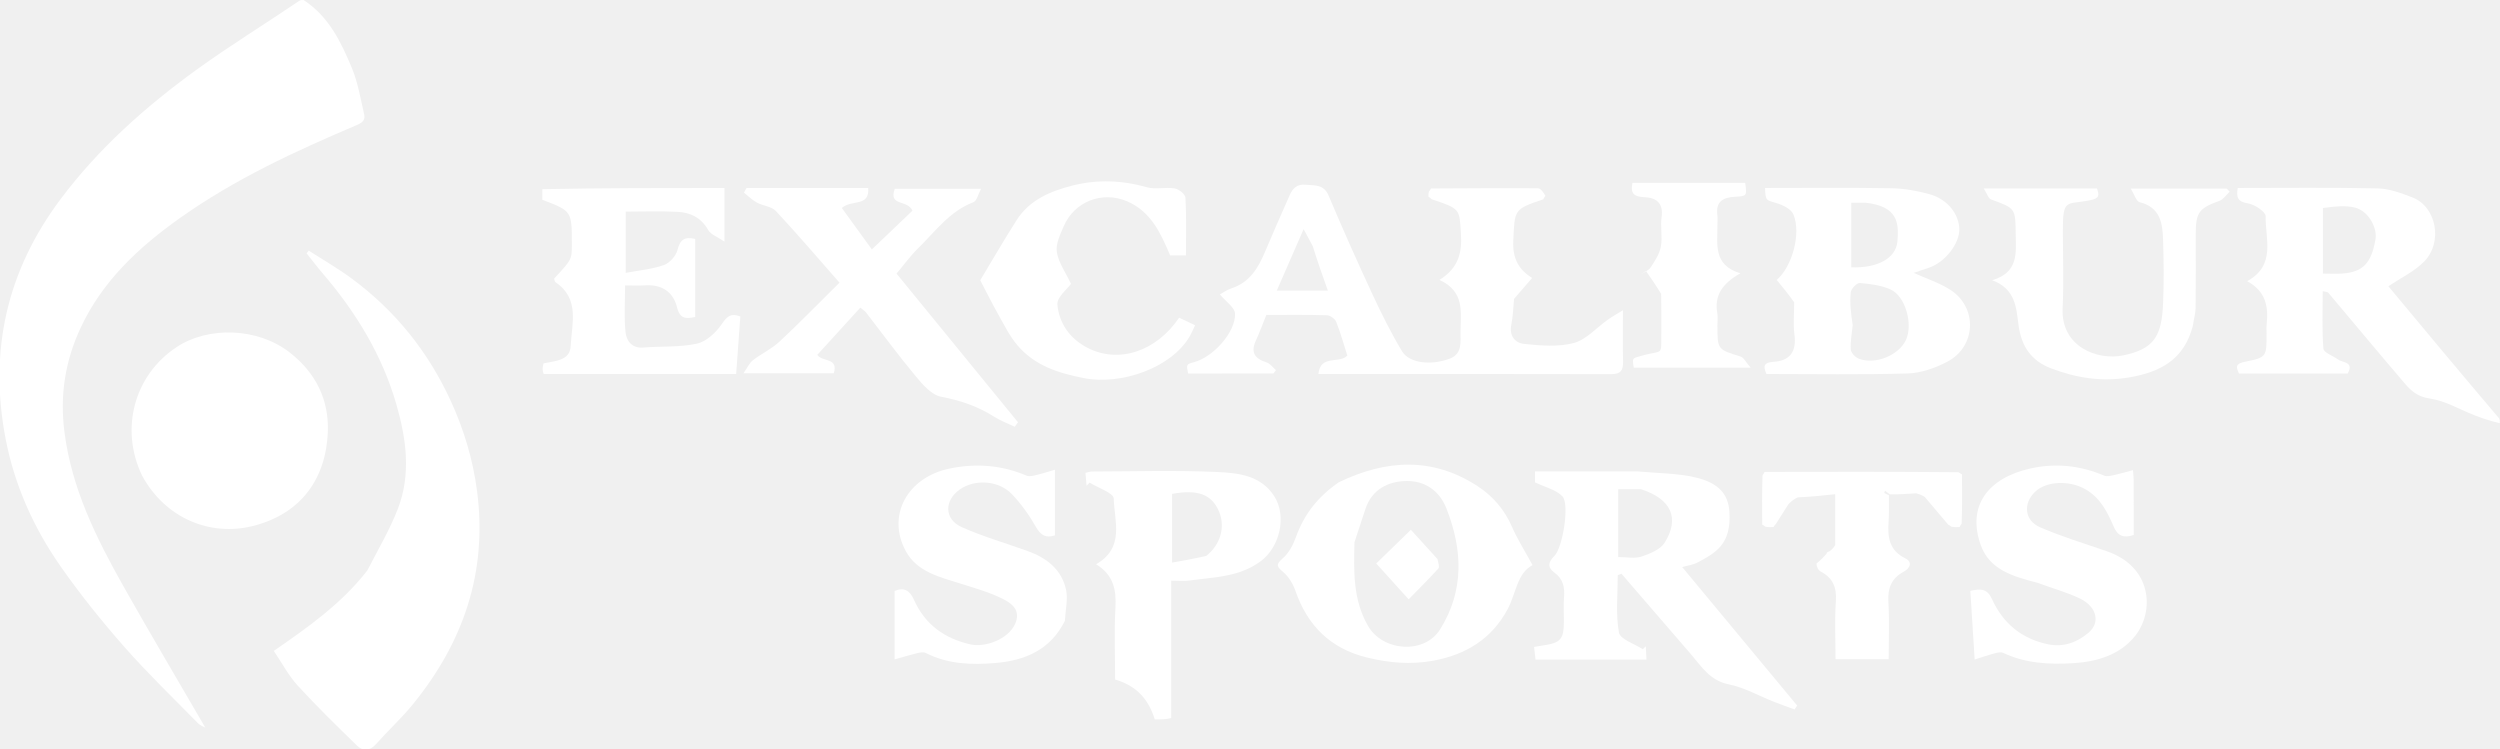
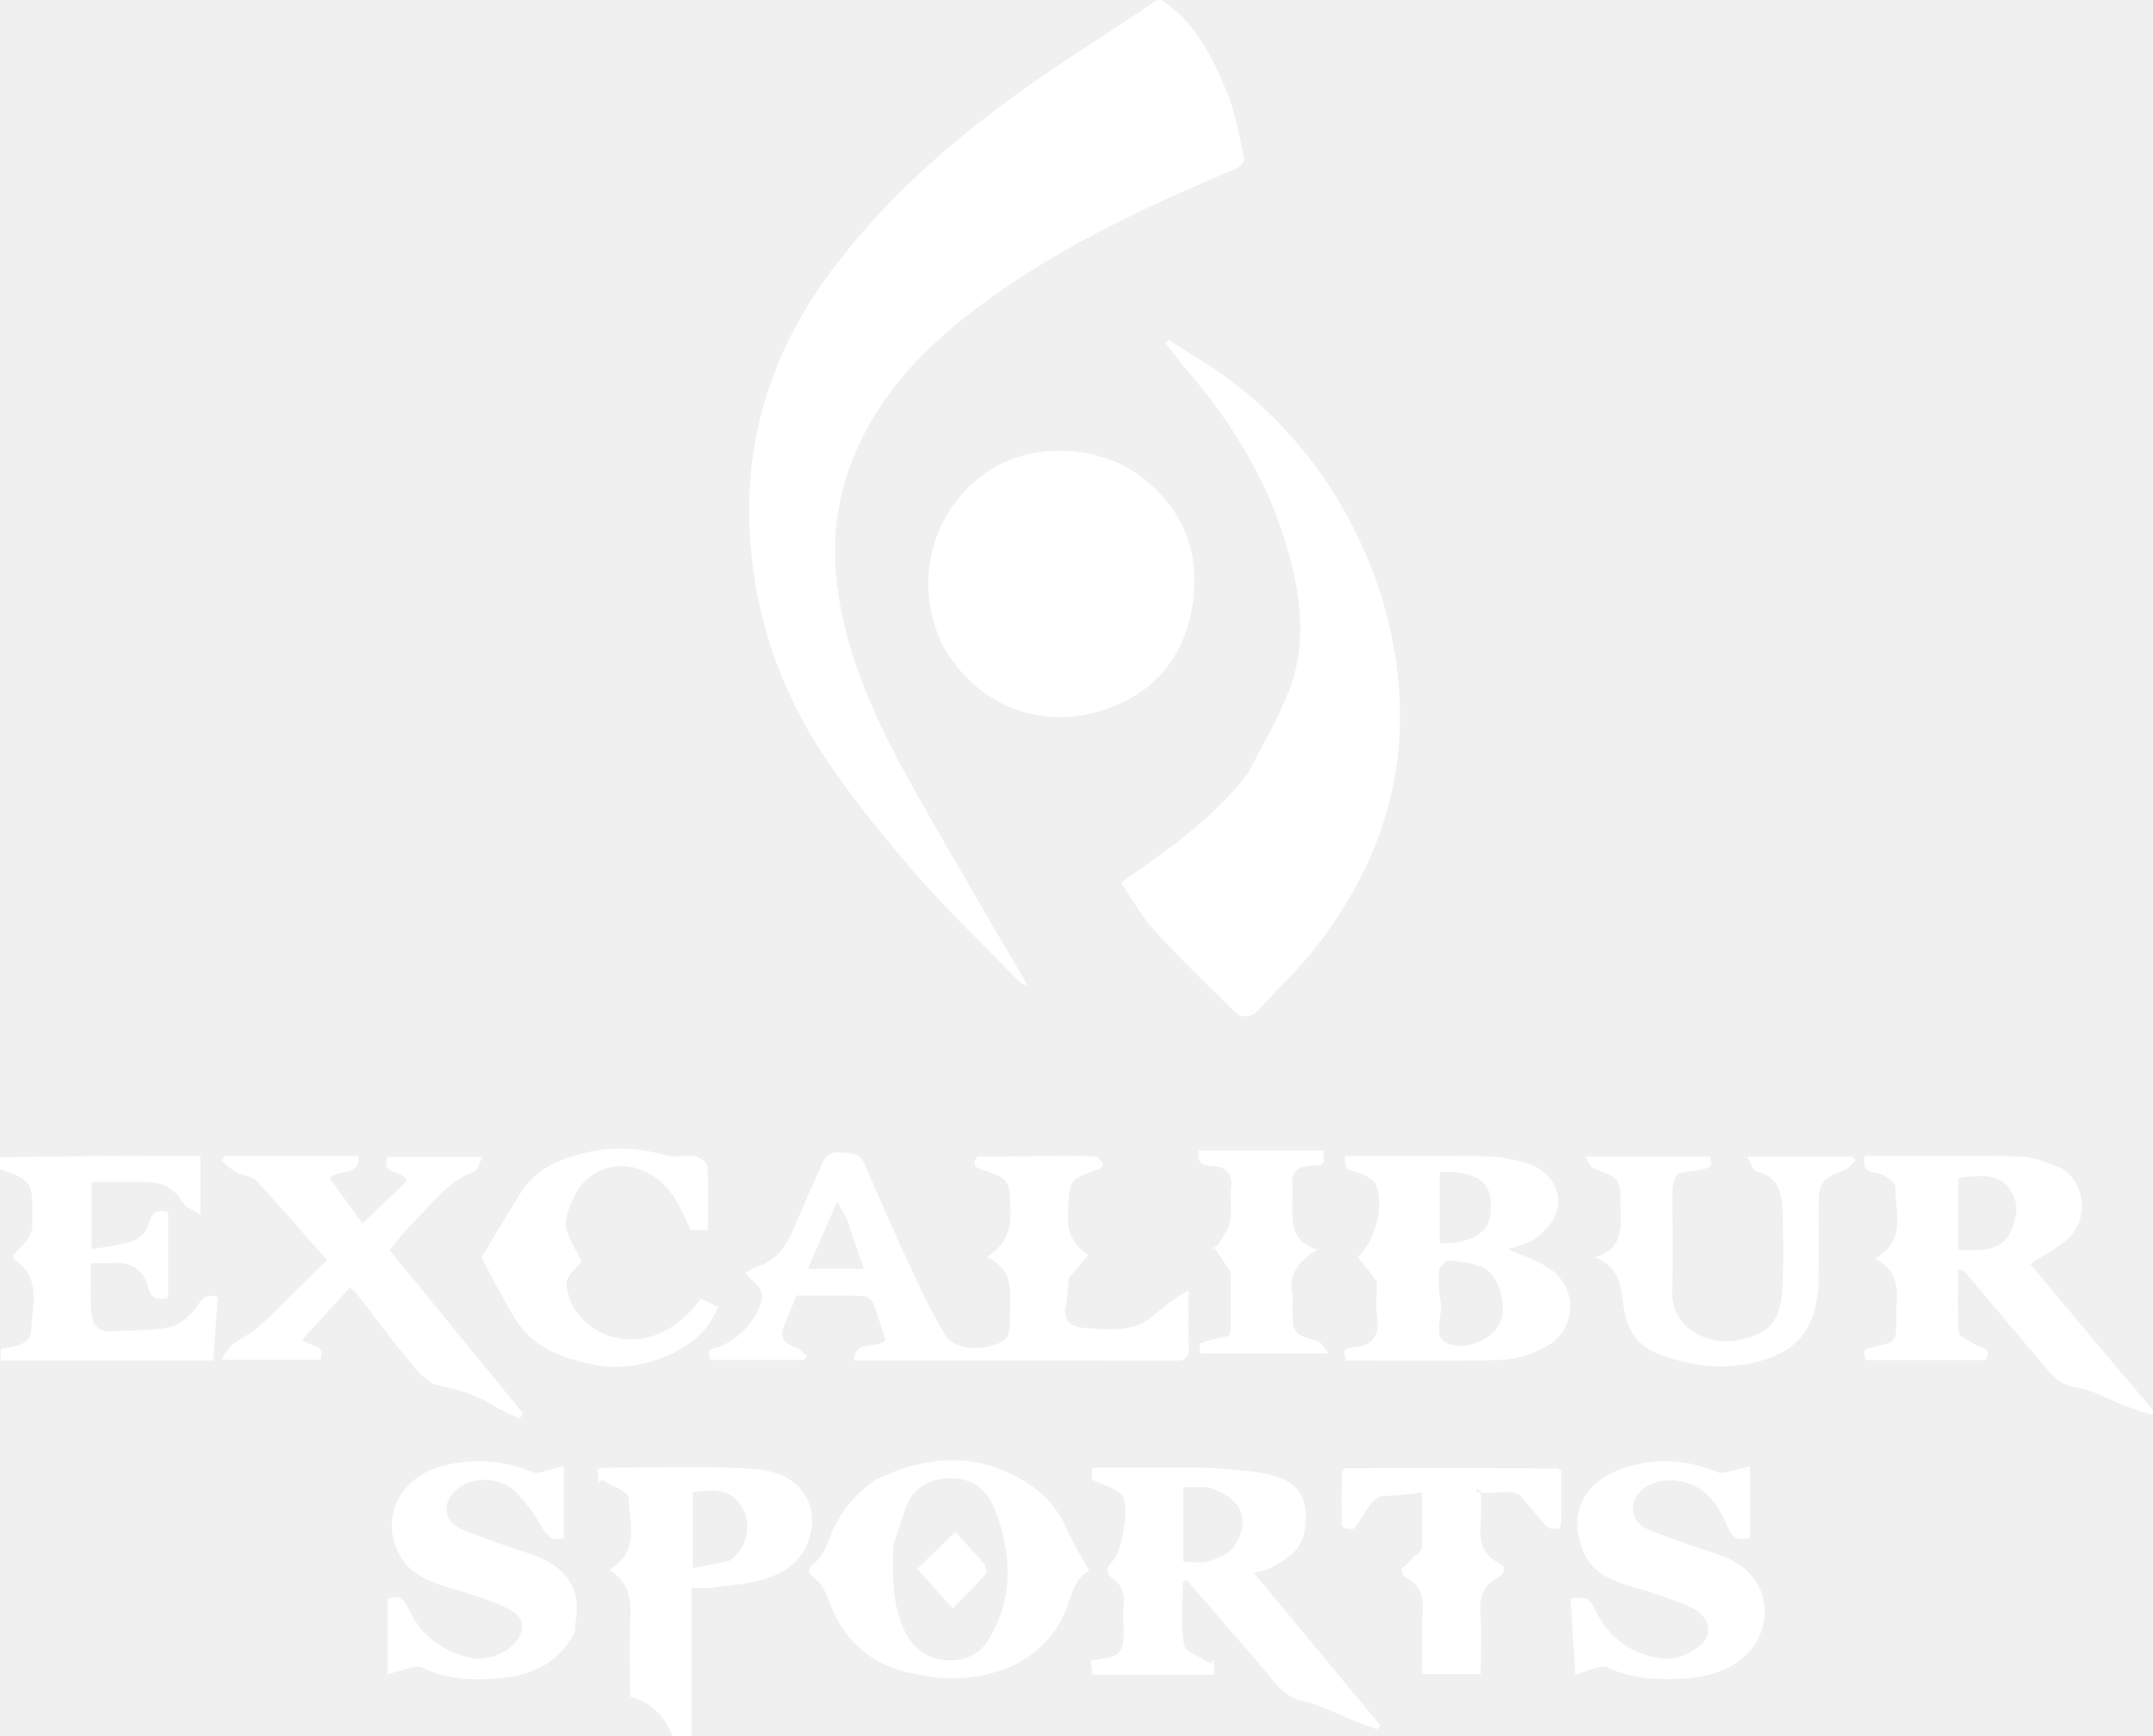
- <svg xmlns="http://www.w3.org/2000/svg" version="1.2" viewBox="0 0 1406 421" width="1406" height="421">
+ <svg xmlns="http://www.w3.org/2000/svg" version="1.2" viewBox="0 0 893 720" width="893" height="720">
  <style>
		.s0 { fill: #ffffff } 
	</style>
-   <path id="Layer copy" class="s0" d="m170.74 0c14.25 9.32 21.09 23.71 27.16 38.27 3.41 8.19 4.86 17.23 6.89 25.96 0.73 3.14-0.76 4.68-4.22 6.14-34.53 14.64-68.52 30.38-99.28 52.18-23.22 16.46-43.66 35.45-55.96 61.83-8.71 18.69-11.73 37.97-9.08 58.65 4.09 31.84 17.94 59.69 33.34 86.99 15.04 26.65 30.65 52.97 45.85 79.17-0.8-0.45-2.76-1.08-4.04-2.39-14-14.29-28.46-28.19-41.66-43.2-12.67-14.41-24.76-29.47-35.74-45.19-15.13-21.65-25.88-45.7-30.86-71.69-9.46-49.26 0.59-94.23 30.92-134.71 21.44-28.61 47.74-51.97 76.4-72.75 18.69-13.54 38.43-25.64 57.87-38.82 0.77-0.44 1.37-0.44 2.41-0.44z" />
-   <path id="Layer copy 5" class="s0" d="m206.59 320.82c5.99-11.69 12.51-22.69 17.09-34.45 7.57-19.39 4.87-39.27-0.67-58.63-8-27.98-22.88-52.27-41.74-74.24-3.07-3.58-5.9-7.35-8.85-11.04q0.61-0.75 1.22-1.51c7.98 5.14 16.25 9.89 23.89 15.5 24.74 18.2 43.41 41.47 56.15 69.4 7.33 16.06 12.33 32.78 14.63 50.43 5.93 45.56-7.73 85.03-36.25 119.99-6.33 7.76-13.81 14.56-20.45 22.08-3.63 4.11-7.43 4.29-10.93 0.89-11.31-11.02-22.63-22.06-33.28-33.7-5.11-5.58-8.72-12.53-13.42-19.48 19.51-13.46 38.14-26.62 52.61-45.24z" />
-   <path id="Layer copy 6" class="s0" d="m79.92 267.51c-12.63-26.26-4.48-56.56 19.45-72.33 17.74-11.71 45.39-11.04 63.46 2.98 14.91 11.57 22.25 26.81 21.54 44.84-1.02 25.95-14.88 46.19-42.7 52.95-23.29 5.66-48.51-4.15-61.75-28.44z" />
-   <path id="Layer copy 19" class="s0" d="m1405.91 238.01c-4.69-1.08-9.41-2.59-14.03-4.38-8.45-3.24-16.59-8.26-25.3-9.48-6.73-0.95-10.49-4.22-14.1-8.45-14.49-16.9-28.69-34.05-43.05-51.06-0.4-0.48-1.42-0.43-3.13-0.9 0 11.12-0.47 21.8 0.39 32.36 0.19 2.22 5.36 3.96 8.16 6.03 2.65 1.97 9.2 1.16 5.51 7.95-20.26 0-40.68 0-61.13 0-1.96-3.97-1.8-5.62 3.59-6.68 12.01-2.38 11.9-2.92 11.9-15.82 0-1.66-0.14-3.34 0.03-4.98 1.08-9.81-0.22-18.66-10.95-24.47 16.43-9 10.12-23.82 10.41-36.54 0.05-2.44-6.16-6.61-9.9-7.2-5.85-0.91-6.73-3.33-5.79-8.67 26.42 0 52.66-0.33 78.88 0.24 6.47 0.15 13.08 2.69 19.27 5.04 13.66 5.2 17.35 25.27 6.67 36.1-5.49 5.57-13.02 9.12-20.11 13.9 20.01 24.04 40.8 49.01 62.12 74.11 0.56 0.87 0.56 1.61 0.56 2.9zm-99.5-121.02c0 12.26 0 24.5 0 36.89 4.34 0 7.65 0.2 10.93-0.04 11.54-0.84 16.31-5.79 18.62-19.13 1.17-6.76-4.06-16.05-11.44-17.94-5.41-1.37-11.33-0.69-18.11 0.22z" />
-   <path id="Layer copy 20" class="s0" d="m649.44 404.61c-3.49-11.43-10.36-19-22.3-22.44 0-13.36-0.57-26.94 0.18-40.42 0.56-10.01-1.06-18.42-10.88-24.41 16.29-9.33 10.24-24.26 9.92-37-0.09-3.09-8.82-5.95-13.56-8.92q-0.86 0.88-1.73 1.78c-0.19-2.34-0.39-4.69-0.6-7.27 1.45-0.32 2.49-0.74 3.54-0.75 23.51-0.04 47.05-0.8 70.51 0.27 11.83 0.54 24.66 1.84 32.19 13.74 7.1 11.25 2.99 28.48-7.58 36.36-12.15 9.06-26.44 9.01-40.32 10.96-2.95 0.41-6.01 0.06-10.13 0.06 0 25.82 0 51.15 0 77.26-2.84 0.78-5.69 0.78-9.24 0.78zm28.94-91.96c8.08-6.33 10.91-16.39 7.11-25.18-4.11-9.47-11.8-12.33-26.31-9.72 0 12.8 0 25.61 0 38.66 6.33-1.12 12.15-2.14 19.2-3.76z" />
-   <path id="Layer copy 21" class="s0" d="m305 106.39c33.99-0.67 67.97-0.67 102.45-0.67 0 9.39 0 18.36 0 30.16-3.92-2.68-7.68-3.93-9.14-6.49-3.92-6.94-9.95-9.87-17.18-10.25-9.59-0.51-19.24-0.13-29.23-0.13 0 11.24 0 21.86 0 34.45 7.57-1.43 14.83-2.05 21.47-4.39 3.23-1.15 6.81-5.14 7.65-8.49 1.45-5.92 4.14-7.62 9.97-6.19 0 14.51 0 29.08 0 43.87-5.04 1.08-8.58 1.27-10.21-5.37-2.19-8.96-8.84-13.07-18.24-12.4-3.3 0.23-6.61 0.03-10.99 0.03 0 8.93-0.66 17.73 0.26 26.37 0.51 4.72 3.48 9.1 10.01 8.57 10.06-0.82 20.39-0.07 30.13-2.19 5.24-1.15 10.59-6.13 13.83-10.8 2.89-4.14 4.82-6.65 10.58-4.51-0.75 10.36-1.52 20.9-2.34 32.37-35.75 0-71.6 0-108.24 0-0.78-1.76-0.78-3.54-0.1-5.97 7-1.43 14.88-1.66 15.26-9.7 0.6-12.5 5.34-26.58-8.49-35.91-0.52-0.36-0.57-1.42-0.81-2.07 9.97-10.74 9.97-10.74 9.97-19.35 0-18.67 0-18.67-16.61-24.96 0-1.78 0-3.55 0-5.98z" />
-   <path id="Layer copy 22" class="s0" d="m803.43 110.73c-0.09-0.75-0.16-1.5 0.17-2.97 0.78-0.99 1.04-1.33 1.19-1.76 20.03-0.09 40.07-0.26 60.11-0.12 1.55 0 3.09 2.21 4.23 4.28-0.79 1.15-1.05 1.51-1.2 1.93-16.63 5.64-16.04 5.67-16.86 23.37-0.45 9.49 2.74 16.06 10.61 20.86-3.76 4.35-7.08 8.19-10.18 11.77-0.45 4.55-0.55 9.64-1.54 14.54-1.31 6.33 2.24 10.28 7.11 10.77 9.29 0.95 19.23 1.86 28.01-0.49 7.09-1.9 12.84-8.69 19.27-13.19 2.77-1.95 5.74-3.6 8.39-5.24 0 10.88-0.17 19.95 0.07 29.01 0.13 4.88-1.44 6.94-6.63 6.93-54.49-0.13-108.96-0.09-164.71-0.09 1.13-11.15 11.71-5.52 16.27-10.36-1.96-6.14-3.77-12.69-6.26-18.98-0.68-1.7-3.37-3.64-5.19-3.69-11.32-0.34-22.65-0.17-34.1-0.17-2.05 5.05-3.79 9.86-5.92 14.5-3.07 6.69-0.48 10.11 6.02 12.17 2.03 0.64 3.56 2.86 5.32 4.36q-0.71 0.95-1.43 1.89-23.99 0-47.98 0.01c-1.06-5.19-1.06-5.19 3.44-6.41 10.65-2.89 23.24-16.68 22.96-27.22-0.1-3.47-5.19-6.81-8.54-10.86 1.69-0.9 3.94-2.58 6.46-3.39 10.22-3.31 15.05-11.35 18.89-20.48 4.46-10.63 9.17-21.14 13.8-31.7 1.76-4 4.05-6.61 9.27-6.1 5.24 0.49 10.05-0.26 12.76 6.18q11.75 27.77 24.47 55.1c5.13 11.02 10.54 21.96 16.78 32.36 3.99 6.69 16.25 8.19 26.91 4.13 7.1-2.7 5.93-9.35 6-15.17 0.14-10.89 2.44-22.55-11.84-29.08 10.85-6.72 12.76-15.51 12.07-26.15-0.89-13.77-0.23-13.82-16.41-19.2-1.01-0.93-1.37-1.19-1.79-1.34zm-65.12 27.75c-1.48-2.75-2.96-5.51-5.15-9.62-5.49 12.58-10.15 23.24-15.09 34.56 9.92 0 19.07 0 28.71 0-2.9-8.15-5.65-15.87-8.47-24.94z" />
-   <path id="Layer copy 23" class="s0" d="m921.03 265.13c11.36 1.03 22.16 0.98 32.41 3.36 13.45 3.12 18.49 9.68 19.16 19.11 1.3 18.52-7.71 23.31-18.03 28.8-2.34 1.25-5.16 1.57-8.5 2.53 21.68 26.11 43.17 51.99 64.66 77.88q-0.74 1.08-1.48 2.17c-3.86-1.42-7.76-2.78-11.58-4.28-8.48-3.34-16.67-8.07-25.46-9.83-10.62-2.13-15.29-10.06-21.32-17.04q-19.51-22.57-38.97-45.15-1.04 0.39-2.09 0.78c0 10.8-1.22 21.81 0.66 32.28 0.68 3.81 8.73 6.3 13.41 9.39q0.84-0.83 1.69-1.68c0.12 2.35 0.25 4.69 0.39 7.5-20.88 0-41.26 0-62.4 0-0.24-2.04-0.49-4.32-0.83-7.12 1.74-0.3 3-0.54 4.27-0.72 10.81-1.49 12.5-3.38 12.51-13.98 0-4.42-0.29-8.86 0.08-13.26 0.45-5.58-0.49-10.27-5.33-13.77-4.13-3-3.63-5.97-0.06-9.48 4.65-4.58 8.62-29.1 4.49-33.47-3.54-3.74-9.62-5.07-15.42-7.87 0-0.76 0-2.91 0-6.15 18.94 0 37.93 0 57.74 0zm1.77 9.98c-4.3 0-8.61 0-12.71 0 0 13.4 0 25.66 0 38.17 4.82 0 9.3 1 13.03-0.24 4.77-1.61 10.64-3.95 13.07-7.83 8.61-13.69 3.81-24.62-13.39-30.1z" />
-   <path id="Layer copy 24" class="s0" d="m1009.04 170.02c-3.28-4.66-6.55-8.62-9.81-12.57 8.59-7.36 13.89-26 9.38-36.87-1.24-2.98-5.93-5.3-9.5-6.35-5.95-1.75-6.11-1.22-6.46-8.51 23.74 0 47.44-0.25 71.14 0.15 7.17 0.14 14.52 1.43 21.46 3.37 10.01 2.8 16.48 11.12 16.67 19.61 0.17 8.13-7.99 18.59-16.95 21.67-2.95 1.03-5.93 2-8.72 2.94 7.1 3.22 14.32 5.52 20.48 9.44 15.62 9.96 14.77 32.07-1.73 40.62-6.73 3.49-14.62 6.29-22.08 6.51-26.49 0.78-53.02 0.3-79.45 0.3-2.12-4.69-1.28-6.51 3.96-6.84 9.35-0.57 13.03-5.88 11.76-15.35-0.76-5.71-0.14-11.6-0.15-18.12zm32.93 12.82c-0.45 4.57-1.38 9.18-1.09 13.71 0.11 1.86 2.54 4.42 4.49 5.17 9.25 3.59 22.5-1.87 26.53-10.51 4.12-8.83-0.31-24.81-8.76-28.47-5.29-2.29-11.4-3.12-17.22-3.57-1.62-0.14-4.86 3.24-5.06 5.22-0.58 5.71 0.02 11.54 1.11 18.45zm7.37-68.82c-2.68 0-5.35 0-8.19 0 0 12.56 0 24.46 0 36.33 14.9 0.52 25.12-5.14 25.94-14.5 0.93-10.45 0.34-19.75-17.75-21.83z" />
-   <path id="Layer copy 25" class="s0" d="m434.61 105.72c18.51 0 36.22 0 53.65 0 0.98 10.82-9.43 6.34-14.81 11.26 5.49 7.56 10.89 15.02 16.88 23.29 8.37-7.99 15.85-15.13 22.82-21.77-2.63-6.38-13.61-2.3-9.94-12.31 15.27 0 30.9 0 48.54 0-1.63 3-2.38 6.8-4.32 7.54-13.45 5.1-21.48 16.52-31.15 25.97-4.26 4.17-7.8 9.1-12.07 14.17 22.6 27.67 45.46 55.65 68.31 83.62q-0.92 1.26-1.83 2.51c-3.9-1.87-8.04-3.36-11.64-5.67-9.2-5.88-19.04-9.15-29.84-11.23-5.35-1.02-10.37-6.87-14.27-11.58-9.68-11.61-18.63-23.84-27.9-35.8-0.64-0.81-1.6-1.38-3.18-2.72-8.23 9.02-16.25 17.84-24.23 26.58 2.83 4.12 12.05 1.37 9.29 10.35-16.03 0-32.24 0-50.8 0 2.23-3.16 3.33-5.79 5.29-7.31 4.82-3.73 10.58-6.39 14.99-10.51 11.31-10.53 22.08-21.63 33.73-33.14-12.15-13.82-23.67-27.33-35.77-40.29-2.44-2.62-7.26-2.88-10.7-4.76-2.65-1.43-4.85-3.68-7.25-5.57q0.71-1.31 1.43-2.63c4.64 0 9.29 0 14.77 0z" />
-   <path id="Layer copy 26" class="s0" d="m752.96 271.22c26.81-12.93 52.85-14.22 78.08 2.23 8.58 5.6 15.12 13.2 19.32 22.87 3.08 7.05 7.26 13.62 11.55 21.5-8.7 4.55-9.23 15.8-14.01 24.77-8.88 16.6-23.35 25.65-42.07 29.03-12.74 2.29-24.92 1.15-37.18-1.87-20.43-5.01-33.36-17.93-40.16-37.63-1.32-3.8-3.71-7.72-6.71-10.31-3.53-3.04-4.62-4.14-0.38-7.79 3.41-2.93 5.89-7.59 7.44-11.97 4.58-12.85 12.48-22.84 24.12-30.83zm8.79 33.75c-0.37 16.15-0.95 32.2 7.63 47.05 8.33 14.41 31.69 16.1 40.55 1.92 13.58-21.77 12.71-44.68 3.56-67.94-4.13-10.5-12.55-15.67-22.65-15.48-9.93 0.17-19.13 4.57-22.83 15.44-1.98 5.86-3.83 11.75-6.26 19.01z" />
-   <path id="Layer copy 27" class="s0" d="m598.89 349.16c-8.2 16.46-22.6 22.31-38.93 23.7-13.33 1.15-26.81 0.74-39.29-5.62-1.22-0.61-3.11-0.32-4.57 0.03-4.07 0.98-8.07 2.2-12.96 3.57 0-13.76 0-26.07 0-38.49 5.46-2.35 8.64-0.02 10.85 4.93 6.22 13.94 17.17 21.84 31.89 25.15 7.95 1.79 20.96-2.73 24.95-11.42 3.59-7.8-1.86-11.7-6.91-14.23-7.42-3.71-15.61-5.99-23.59-8.52-11.73-3.72-24.47-6.53-30.85-18.2-11-20.07 0.77-41.67 24.68-46.57 14.79-3.05 29.18-1.94 43.17 4 1.47 0.63 3.55 0.14 5.25-0.27 3.31-0.76 6.54-1.83 10.72-3.05 0 12.97 0 24.67 0 36.91-4.95 1.64-7.94 0.16-10.79-4.89-3.71-6.55-8.24-12.87-13.44-18.3-7.52-7.84-20.96-8.53-29.33-2.58-8.79 6.26-8.74 16.72 1.11 21.13 12.05 5.39 24.87 9.03 37.32 13.55 10.54 3.82 18.92 10.34 21.38 21.67 1.14 5.33-0.33 11.21-0.66 17.5z" />
-   <path id="Layer copy 28" class="s0" d="m1145.73 327.71c-13.57-3.47-26.83-7.3-31.77-21.18-7.89-22.18 4.26-37.75 27.93-43.05 14.27-3.2 28.06-1.69 41.49 4.01 1.47 0.62 3.55 0.13 5.27-0.24 3.48-0.75 6.9-1.78 10.93-2.84 0.23 2.84 0.41 4.17 0.41 5.51 0.03 10.21 0.01 20.42 0.01 30.94-5.54 1.86-8.96 0.71-11.28-4.73-3.55-8.26-7.51-16.23-15.99-21.03-8.91-5.03-21.77-4.66-28.2 1.49-6.91 6.62-6.03 16.15 2.92 20 12.14 5.21 24.84 9.12 37.36 13.41 25.87 8.87 26.88 34.07 15.93 47.71-8.52 10.62-21.44 14.46-34.82 15.27-13.44 0.81-26.78 0.12-39.32-5.8-1.23-0.59-3.11-0.21-4.56 0.19-3.49 0.91-6.92 2.1-11.49 3.55-0.88-13.82-1.65-26.02-2.44-38.64 6.05-1.28 9.49-1.29 12.24 4.77 6.15 13.55 16.78 22.35 31.68 25.34 8.67 1.73 16.33-1.24 22.63-6.61 6.67-5.69 4.56-14.56-4.79-19.11-7.48-3.64-15.68-5.8-24.14-8.96z" />
-   <path id="Layer copy 29" class="s0" d="m1233.23 183.4c-4.96 18.78-18.14 25.79-35.46 28.8-15.52 2.7-29.92 0.42-44.32-5.06-11.37-4.34-16.7-12.73-18.24-24.33-1.3-9.79-1.59-20.23-14.79-25.21 14.98-4.47 13.34-15.45 13.21-25.95-0.17-14.58-0.09-14.46-13.82-19.47-1.58-0.56-2.34-3.39-4.14-6.18 22.4 0 42.8 0 63.67 0 1.26 3.72 1.64 5.52-3.93 6.63-13.44 2.7-15.31-1.44-15.26 17.73 0.03 14.37 0.54 28.77-0.13 43.12-0.98 21.36 19.38 29.46 34.14 26.37 17.25-3.62 21.56-10.61 22.36-29.17 0.51-11.87 0.36-23.78 0-35.66-0.27-9.43-1.56-18.48-13.25-21.33-1.84-0.45-2.85-4.24-4.94-7.62 19.31 0 36.66 0 53.99 0q0.82 0.89 1.64 1.76c-1.9 1.75-3.51 4.3-5.75 5.12-11.49 4.14-13.33 6.46-13.33 18.77 0 13.82 0.1 27.66-0.07 41.48-0.04 3.16-1.03 6.33-1.58 10.2z" />
-   <path id="Layer copy 30" class="s0" d="m669.15 189.06c-10.36 17.93-38.72 27.68-59.54 23.6-14.64-2.86-27.77-7.09-37.47-18.54-4.28-5.04-7.3-11.2-10.58-17.02-3.62-6.42-6.9-13.04-10.28-19.49 6.29-10.43 13.13-22.27 20.47-33.81 7.24-11.41 19.2-16.36 31.36-19.44 13.78-3.51 27.91-3.04 41.91 0.95 4.87 1.39 10.52-0.19 15.64 0.66 2.33 0.38 5.94 3.29 6.04 5.22 0.59 10.68 0.28 21.43 0.28 32.43-3.36 0-6.04 0-8.9 0-5.23-12.31-10.69-24.66-24.3-30.45-13.91-5.9-29.57 0.15-35.55 14.1-1.99 4.63-4.59 9.98-3.87 14.51 0.92 5.9 4.88 11.3 7.97 17.87-1.91 2.72-8.02 7.48-7.65 11.65 0.92 10.45 6.99 19.16 16.79 24.24 17.81 9.23 38.92 1.99 51.66-16.85 2.78 1.31 5.61 2.66 8.98 4.23-0.86 1.96-1.69 3.84-2.96 6.14z" />
-   <path id="Layer copy 31" class="s0" d="m991.06 295.06c-0.07-8.92-0.14-17.85 0.18-27.69 0.76-1.19 1.02-1.54 1.17-1.96 36.05-0.07 72.08-0.16 109.04 0.17 1.2 0.77 1.54 1.03 1.97 1.18 0.08 8.92 0.15 17.83-0.18 27.68-0.77 1.19-1.01 1.53-1.17 1.96-1.26 0.08-2.53 0.15-4.58-0.18-1.04-0.75-1.39-1.01-1.82-1.16-4.17-4.92-8.35-9.84-13.19-15.59-2.05-1.25-3.44-1.66-4.83-2.05-4.66 0.34-9.32 0.68-14.76 0.6-1.43-0.97-2.08-1.5-2.75-2.03-0.15 0.43-0.48 1.19-0.4 1.26 0.82 0.49 1.72 0.86 2.59 1.27-0.05 4.96 0.15 9.96-0.19 14.9-0.63 8.69 0.32 16.14 9.48 20.64 3.98 1.95 2.78 5.46-1.04 7.51-6.89 3.67-9.01 9.32-8.55 17.03 0.62 10.46 0.16 20.97 0.16 32.13-9.77 0-19.26 0-29.89 0 0-10.74-0.56-21.72 0.19-32.61 0.54-7.74-1.64-13.02-8.45-16.65-1.5-0.8-2.43-2.73-2.44-4.56 2.66-2.11 4.16-3.8 5.65-5.48 0.05-0.55 0.32-0.98 1.74-1.4 1.66-1.22 2.4-2.35 3.13-3.47 0-8.97 0-17.96 0-28.62-6.91 0.75-13.42 1.45-20.97 1.77-2.49 1.04-3.92 2.46-5.35 3.87-2.17 3.47-4.34 6.93-7.04 11.09-0.89 0.96-1.15 1.3-1.3 1.73-1.27 0.08-2.54 0.15-4.58-0.18-1.05-0.75-1.4-1.01-1.82-1.16z" />
-   <path id="Layer copy 32" class="s0" d="m934.23 165.28c-2.91-4.77-5.73-8.85-8.57-12.93q-1.44 1-2.89 2.01c1.89-1.31 4.41-2.22 5.58-4.01 2.38-3.62 4.98-7.55 5.73-11.67 0.99-5.35-0.38-11.11 0.4-16.53 1.17-8.18-3.24-11.05-9.95-11.28-5.55-0.2-7.69-2.14-6.45-8.01 21.05 0 42.21 0 63.41 0 1.02 7.25 1.03 7.45-5.63 7.8-6.79 0.33-11.04 2.63-10.02 10.39 0.25 1.9 0.03 3.87 0.04 5.8 0.07 10.56-2.54 22.2 12.91 26.86-10.01 5.65-14.82 12.35-12.97 22.49 0.39 2.15 0.06 4.42 0.06 6.64 0 13.8 0.03 13.68 13.05 17.68 1.74 0.54 2.86 3.08 5.63 6.25-23.81 0-44.77 0-65.73 0-0.92-5.61-0.79-5.16 3.71-6.49 13.23-3.93 11.61 0.89 11.78-13.56 0.07-6.92 0-13.83-0.09-21.44z" />
-   <path id="Layer copy 33" class="s0" d="m808.45 314.43c0.45 2.08 1.25 4.41 0.47 5.3-5.32 5.89-10.98 11.46-16.7 17.33-6.51-7.21-12.52-13.88-18.22-20.17 5.4-5.25 12.17-11.84 19.48-18.94 4.19 4.62 9.38 10.34 14.97 16.48z" />
+   <path id="Layer copy" class="s0" d="m481.74 0c14.25 9.32 21.09 23.71 27.16 38.27 3.41 8.19 4.86 17.23 6.89 25.96 0.73 3.14-0.76 4.68-4.22 6.14-34.53 14.64-68.52 30.38-99.28 52.18-23.22 16.46-43.66 35.45-55.96 61.83-8.71 18.69-11.73 37.97-9.08 58.65 4.09 31.84 17.94 59.69 33.34 86.99 15.04 26.65 30.65 52.97 45.85 79.17-0.8-0.45-2.76-1.08-4.04-2.39-14-14.29-28.46-28.19-41.66-43.2-12.67-14.41-24.76-29.47-35.74-45.19-15.13-21.65-25.88-45.7-30.86-71.69-9.46-49.26 0.59-94.23 30.92-134.71 21.44-28.61 47.74-51.97 76.4-72.75 18.69-13.54 38.43-25.64 57.87-38.82 0.77-0.44 1.37-0.44 2.41-0.44z" />
+   <path id="Layer copy 2" class="s0" d="m893 586.8c-3.8-0.87-7.63-2.1-11.38-3.55-6.85-2.63-13.46-6.7-20.52-7.69-5.46-0.77-8.51-3.42-11.44-6.85-11.75-13.71-23.27-27.62-34.92-41.42-0.32-0.39-1.15-0.35-2.54-0.73 0 9.02-0.38 17.68 0.32 26.25 0.15 1.8 4.35 3.21 6.62 4.89 2.15 1.6 7.46 0.94 4.47 6.45-16.44 0-33 0-49.59 0-1.59-3.22-1.46-4.56 2.91-5.42 9.75-1.93 9.66-2.37 9.66-12.83 0-1.35-0.12-2.71 0.02-4.04 0.88-7.96-0.18-15.14-8.88-19.85 13.33-7.3 8.21-19.32 8.44-29.64 0.04-1.98-4.99-5.36-8.03-5.84-4.74-0.74-5.46-2.7-4.69-7.03 21.43 0 42.71-0.27 63.98 0.19 5.25 0.12 10.61 2.18 15.63 4.09 11.08 4.22 14.07 20.5 5.41 29.28-4.45 4.52-10.56 7.4-16.31 11.28 16.23 19.5 33.09 39.75 50.39 60.11 0.45 0.71 0.45 1.31 0.45 2.35zm-80.71-98.16c0 9.94 0 19.87 0 29.92 3.52 0 6.21 0.16 8.87-0.03 9.36-0.68 13.23-4.7 15.1-15.52 0.95-5.48-3.29-13.02-9.28-14.55-4.39-1.11-9.19-0.56-14.69 0.18z" />
+   <path id="Layer copy 3" class="s0" d="m279.39 721.94c-2.83-9.27-8.4-15.41-18.09-18.2 0-10.84-0.46-21.85 0.15-32.79 0.45-8.12-0.86-14.94-8.83-19.8 13.22-7.57 8.31-19.68 8.05-30.01-0.07-2.51-7.15-4.83-11-7.24q-0.7 0.72-1.4 1.45c-0.16-1.9-0.32-3.81-0.49-5.9 1.18-0.26 2.02-0.6 2.87-0.61 19.07-0.03 38.17-0.65 57.2 0.22 9.59 0.44 20 1.49 26.11 11.15 5.76 9.12 2.42 23.1-6.15 29.49-9.86 7.35-21.45 7.31-32.71 8.89-2.39 0.33-4.87 0.05-8.21 0.05 0 20.94 0 41.49 0 62.67-2.31 0.63-4.62 0.63-7.5 0.63zm23.48-74.59c6.55-5.14 8.85-13.3 5.76-20.43-3.33-7.68-9.57-10-21.34-7.88 0 10.38 0 20.77 0 31.36 5.14-0.91 9.86-1.74 15.58-3.05z" />
+   <path id="Layer copy 4" class="s0" d="m0 480.04c27.57-0.54 55.13-0.54 83.1-0.54 0 7.61 0 14.89 0 24.46-3.18-2.17-6.23-3.19-7.41-5.26-3.18-5.63-8.07-8.01-13.94-8.32-7.78-0.41-15.6-0.1-23.71-0.1 0 9.11 0 17.73 0 27.94 6.14-1.16 12.03-1.66 17.42-3.56 2.62-0.93 5.52-4.17 6.2-6.89 1.18-4.8 3.36-6.18 8.09-5.02 0 11.77 0 23.59 0 35.59-4.09 0.87-6.96 1.03-8.28-4.36-1.78-7.27-7.17-10.6-14.8-10.06-2.67 0.19-5.36 0.03-8.91 0.03 0 7.24-0.54 14.38 0.21 21.39 0.41 3.83 2.82 7.38 8.12 6.95 8.16-0.67 16.54-0.06 24.44-1.78 4.25-0.93 8.59-4.97 11.22-8.76 2.34-3.36 3.91-5.39 8.58-3.66-0.61 8.41-1.23 16.96-1.9 26.26-29 0-58.08 0-87.8 0-0.63-1.43-0.63-2.87-0.08-4.84 5.68-1.16 12.07-1.35 12.38-7.87 0.49-10.14 4.33-21.56-6.89-29.13-0.42-0.29-0.46-1.15-0.65-1.68 8.08-8.71 8.08-8.71 8.08-15.69 0-15.15 0-15.15-13.47-20.25 0-1.44 0-2.88 0-4.85z" />
+   <path id="Layer copy 5" class="s0" d="m517.59 320.82c5.99-11.69 12.51-22.69 17.09-34.45 7.57-19.39 4.87-39.27-0.67-58.63-8-27.98-22.88-52.27-41.74-74.24-3.07-3.58-5.9-7.35-8.85-11.04q0.61-0.75 1.22-1.51c7.98 5.14 16.25 9.89 23.89 15.5 24.74 18.2 43.41 41.47 56.15 69.4 7.33 16.06 12.33 32.78 14.63 50.43 5.93 45.56-7.73 85.03-36.25 119.99-6.33 7.76-13.81 14.56-20.45 22.08-3.63 4.11-7.43 4.29-10.93 0.89-11.31-11.02-22.63-22.06-33.28-33.7-5.11-5.58-8.72-12.53-13.42-19.48 19.51-13.46 38.14-26.62 52.61-45.24z" />
+   <path id="Layer copy 6" class="s0" d="m390.92 267.51c-12.63-26.26-4.48-56.56 19.45-72.33 17.74-11.71 45.39-11.04 63.46 2.98 14.91 11.57 22.25 26.81 21.54 44.84-1.02 25.95-14.88 46.19-42.7 52.95-23.29 5.66-48.51-4.15-61.75-28.44z" />
+   <path id="Layer copy 7" class="s0" d="m404.3 483.56c-0.07-0.61-0.13-1.22 0.14-2.41 0.63-0.8 0.84-1.08 0.96-1.43 16.25-0.07 32.51-0.21 48.76-0.09 1.26 0 2.51 1.79 3.43 3.47-0.64 0.93-0.85 1.22-0.97 1.56-13.49 4.58-13.01 4.6-13.68 18.96-0.36 7.7 2.23 13.03 8.61 16.92-3.05 3.53-5.74 6.64-8.26 9.55-0.36 3.69-0.44 7.82-1.25 11.79-1.06 5.14 1.82 8.34 5.77 8.74 7.54 0.77 15.6 1.51 22.72-0.4 5.75-1.54 10.42-7.05 15.63-10.7 2.25-1.58 4.66-2.92 6.81-4.25 0 8.83-0.14 16.18 0.05 23.53 0.11 3.96-1.16 5.63-5.37 5.62-44.2-0.1-88.39-0.07-133.61-0.07 0.92-9.04 9.5-4.48 13.2-8.4-1.59-4.98-3.06-10.3-5.08-15.4-0.55-1.38-2.73-2.95-4.21-2.99-9.18-0.28-18.37-0.14-27.66-0.14-1.66 4.1-3.07 8-4.8 11.76-2.49 5.43-0.39 8.2 4.88 9.87 1.65 0.52 2.89 2.32 4.32 3.54q-0.58 0.77-1.16 1.53-19.46 0-38.92 0.01c-0.86-4.21-0.86-4.21 2.79-5.2 8.64-2.34 18.85-13.53 18.62-22.08-0.08-2.81-4.21-5.52-6.92-8.81 1.37-0.73 3.19-2.09 5.24-2.75 8.29-2.68 12.2-9.2 15.32-16.61 3.62-8.62 7.44-17.15 11.19-25.71 1.43-3.25 3.29-5.36 7.52-4.95 4.25 0.4 8.15-0.21 10.35 5.01q9.53 22.53 19.85 44.7c4.16 8.94 8.55 17.81 13.61 26.25 3.24 5.42 13.18 6.64 21.83 3.35 5.76-2.19 4.81-7.59 4.87-12.31 0.11-8.83 1.98-18.29-9.61-23.59 8.8-5.45 10.35-12.58 9.79-21.21-0.72-11.17-0.18-11.21-13.31-15.57-0.82-0.76-1.11-0.97-1.45-1.09zm-52.82 22.51c-1.2-2.23-2.4-4.47-4.18-7.8-4.45 10.2-8.23 18.85-12.24 28.03 8.05 0 15.47 0 23.29 0-2.35-6.61-4.58-12.87-6.87-20.23z" />
+   <path id="Layer copy 8" class="s0" d="m499.69 608.8c9.22 0.84 17.98 0.8 26.29 2.73 10.91 2.53 15 7.85 15.54 15.5 1.06 15.02-6.25 18.91-14.62 23.36-1.9 1.01-4.19 1.27-6.9 2.05 17.59 21.18 35.02 42.17 52.45 63.17q-0.6 0.88-1.2 1.76c-3.13-1.15-6.29-2.25-9.39-3.47-6.88-2.71-13.52-6.54-20.65-7.97-8.62-1.73-12.41-8.16-17.3-13.82q-15.82-18.31-31.61-36.63-0.84 0.32-1.69 0.64c0 8.76-0.99 17.69 0.53 26.18 0.55 3.09 7.08 5.11 10.88 7.62q0.68-0.68 1.37-1.37c0.1 1.91 0.2 3.81 0.32 6.09-16.94 0-33.47 0-50.62 0-0.19-1.66-0.4-3.51-0.67-5.78 1.41-0.24 2.43-0.44 3.46-0.58 8.77-1.21 10.14-2.74 10.15-11.34 0-3.59-0.24-7.19 0.06-10.76 0.37-4.52-0.39-8.33-4.32-11.17-3.35-2.43-2.94-4.84-0.05-7.69 3.77-3.71 6.99-23.6 3.64-27.15-2.87-3.03-7.8-4.11-12.5-6.38 0-0.62 0-2.36 0-4.99 15.36 0 30.76 0 46.83 0zm1.44 8.1c-3.49 0-6.99 0-10.31 0 0 10.87 0 20.81 0 30.96 3.91 0 7.54 0.81 10.57-0.2 3.87-1.3 8.63-3.2 10.6-6.35 6.98-11.1 3.09-19.97-10.86-24.41z" />
+   <path id="Layer copy 9" class="s0" d="m571.08 531.65c-2.66-3.78-5.31-6.99-7.96-10.19 6.97-5.97 11.27-21.09 7.61-29.91-1-2.42-4.81-4.3-7.7-5.15-4.83-1.42-4.96-0.99-5.24-6.9 19.25 0 38.48-0.21 57.7 0.12 5.82 0.11 11.78 1.16 17.41 2.73 8.12 2.27 13.37 9.02 13.52 15.91 0.14 6.59-6.48 15.08-13.75 17.58-2.39 0.83-4.81 1.62-7.07 2.38 5.76 2.61 11.61 4.48 16.61 7.66 12.67 8.08 11.98 26.01-1.4 32.95-5.46 2.83-11.86 5.1-17.91 5.28-21.49 0.63-43.01 0.24-64.45 0.24-1.72-3.8-1.04-5.28 3.21-5.55 7.59-0.46 10.57-4.77 9.54-12.45-0.61-4.63-0.11-9.41-0.12-14.7zm26.71 10.4c-0.36 3.71-1.12 7.45-0.88 11.12 0.09 1.51 2.06 3.59 3.64 4.2 7.5 2.91 18.25-1.52 21.52-8.53 3.34-7.16-0.25-20.12-7.11-23.09-4.29-1.86-9.24-2.53-13.96-2.9-1.32-0.11-3.95 2.63-4.11 4.24-0.47 4.63 0.02 9.36 0.9 14.96zm5.98-55.82c-2.17 0-4.34 0-6.64 0 0 10.19 0 19.84 0 29.47 12.08 0.42 20.37-4.17 21.04-11.76 0.75-8.48 0.27-16.02-14.4-17.71z" />
+   <path id="Layer copy 10" class="s0" d="m105.13 479.5c15.02 0 29.38 0 43.52 0 0.8 8.77-7.65 5.14-12.01 9.13 4.45 6.13 8.83 12.18 13.69 18.89 6.79-6.48 12.86-12.27 18.51-17.66-2.13-5.17-11.04-1.86-8.06-9.98 12.38 0 25.06 0 39.37 0-1.32 2.43-1.93 5.51-3.5 6.11-10.91 4.14-17.43 13.4-25.27 21.07-3.46 3.38-6.33 7.38-9.79 11.49 18.33 22.45 36.87 45.14 55.41 67.83q-0.75 1.02-1.49 2.04c-3.16-1.52-6.52-2.73-9.44-4.6-7.46-4.77-15.44-7.42-24.2-9.11-4.34-0.83-8.41-5.57-11.58-9.39-7.85-9.42-15.11-19.34-22.63-29.04-0.52-0.66-1.3-1.12-2.58-2.21-6.67 7.32-13.18 14.47-19.65 21.56 2.29 3.34 9.77 1.11 7.53 8.4-13 0-26.15 0-41.2 0 1.81-2.57 2.7-4.7 4.29-5.93 3.91-3.03 8.58-5.19 12.16-8.53 9.17-8.54 17.91-17.54 27.36-26.88-9.86-11.21-19.2-22.17-29.02-32.68-1.98-2.13-5.89-2.34-8.68-3.86-2.15-1.16-3.93-2.99-5.88-4.52q0.58-1.06 1.16-2.13c3.77 0 7.54 0 11.98 0z" />
+   <path id="Layer copy 11" class="s0" d="m363.36 613.74c21.75-10.49 42.87-11.53 63.34 1.81 6.96 4.54 12.26 10.71 15.67 18.55 2.5 5.72 5.89 11.05 9.37 17.44-7.06 3.69-7.49 12.82-11.37 20.09-7.2 13.47-18.94 20.81-34.12 23.55-10.34 1.86-20.22 0.93-30.16-1.52-16.57-4.06-27.06-14.54-32.58-30.52-1.07-3.08-3.01-6.26-5.44-8.36-2.86-2.47-3.75-3.36-0.31-6.32 2.77-2.38 4.78-6.16 6.04-9.71 3.71-10.42 10.12-18.53 19.56-25.01zm7.13 27.38c-0.3 13.1-0.77 26.12 6.19 38.16 6.76 11.69 25.71 13.06 32.89 1.56 11.02-17.66 10.31-36.24 2.89-55.11-3.35-8.52-10.18-12.71-18.37-12.56-8.06 0.14-15.52 3.71-18.52 12.53-1.61 4.75-3.11 9.53-5.08 15.42z" />
+   <path id="Layer copy 12" class="s0" d="m238.39 676.96c-6.65 13.35-18.33 18.1-31.58 19.23-10.81 0.93-21.75 0.6-31.87-4.56-0.99-0.5-2.52-0.26-3.71 0.02-3.3 0.8-6.54 1.79-10.51 2.9 0-11.16 0-21.15 0-31.22 4.43-1.91 7.01-0.02 8.8 4 5.05 11.3 13.93 17.71 25.87 20.4 6.45 1.45 17-2.22 20.24-9.27 2.91-6.32-1.51-9.49-5.61-11.54-6.02-3.01-12.66-4.86-19.13-6.91-9.52-3.02-19.85-5.3-25.03-14.76-8.92-16.28 0.63-33.8 20.02-37.78 12-2.47 23.67-1.57 35.02 3.25 1.19 0.51 2.88 0.11 4.26-0.22 2.68-0.62 5.3-1.49 8.69-2.48 0 10.52 0 20.01 0 29.94-4.01 1.33-6.44 0.13-8.75-3.96-3.01-5.32-6.68-10.44-10.9-14.85-6.1-6.36-17-6.92-23.79-2.09-7.13 5.08-7.09 13.56 0.9 17.14 9.77 4.37 20.17 7.32 30.27 10.99 8.55 3.1 15.35 8.39 17.34 17.58 0.93 4.32-0.26 9.09-0.53 14.19z" />
+   <path id="Layer copy 13" class="s0" d="m681.96 659.56c-11.01-2.81-21.77-5.92-25.77-17.18-6.4-17.99 3.45-30.62 22.65-34.92 11.58-2.59 22.76-1.37 33.66 3.26 1.19 0.5 2.88 0.1 4.27-0.2 2.82-0.61 5.6-1.44 8.87-2.3 0.18 2.3 0.33 3.38 0.33 4.47 0.02 8.28 0.01 16.56 0.01 25.09-4.5 1.51-7.27 0.58-9.15-3.83-2.88-6.7-6.09-13.17-12.97-17.06-7.23-4.08-17.66-3.78-22.88 1.21-5.6 5.37-4.89 13.1 2.37 16.22 9.85 4.23 20.15 7.4 30.31 10.88 20.98 7.19 21.8 27.63 12.92 38.7-6.91 8.61-17.39 11.73-28.25 12.38-10.9 0.66-21.72 0.1-31.89-4.7-1-0.48-2.52-0.17-3.7 0.15-2.83 0.74-5.61 1.71-9.32 2.88-0.71-11.21-1.34-21.1-1.98-31.34 4.91-1.04 7.7-1.05 9.93 3.87 4.99 10.99 13.61 18.13 25.7 20.55 7.03 1.41 13.24-1 18.35-5.36 5.41-4.61 3.7-11.81-3.88-15.5-6.07-2.95-12.72-4.7-19.58-7.27z" />
+   <path id="Layer copy 14" class="s0" d="m752.93 542.51c-4.02 15.23-14.71 20.92-28.76 23.36-12.59 2.19-24.27 0.34-35.95-4.11-9.22-3.52-13.55-10.32-14.8-19.73-1.05-7.94-1.29-16.41-11.99-20.45 12.15-3.63 10.82-12.53 10.71-21.05-0.14-11.83-0.07-11.73-11.21-15.79-1.28-0.46-1.9-2.75-3.36-5.02 18.17 0 34.72 0 51.65 0 1.02 3.02 1.33 4.48-3.19 5.38-10.9 2.19-12.42-1.17-12.38 14.38 0.03 11.66 0.44 23.34-0.1 34.98-0.8 17.33 15.72 23.9 27.69 21.39 13.99-2.94 17.49-8.61 18.14-23.66 0.41-9.63 0.29-19.29 0-28.93-0.22-7.65-1.27-14.99-10.75-17.3-1.49-0.36-2.31-3.44-4.01-6.18 15.67 0 29.74 0 43.8 0q0.66 0.72 1.33 1.43c-1.54 1.42-2.85 3.49-4.67 4.15-9.32 3.36-10.81 5.24-10.81 15.23 0 11.21 0.08 22.43-0.06 33.64-0.03 2.57-0.83 5.14-1.28 8.28z" />
+   <path id="Layer copy 15" class="s0" d="m295.38 547.1c-8.4 14.54-31.41 22.45-48.3 19.14-11.87-2.32-22.52-5.75-30.39-15.04-3.47-4.09-5.92-9.08-8.58-13.8-2.94-5.21-5.6-10.58-8.34-15.81 5.1-8.46 10.65-18.07 16.6-27.43 5.88-9.25 15.58-13.27 25.44-15.77 11.18-2.84 22.64-2.46 34 0.77 3.95 1.13 8.53-0.15 12.68 0.54 1.89 0.31 4.82 2.67 4.9 4.23 0.48 8.67 0.23 17.39 0.23 26.31-2.73 0-4.9 0-7.22 0-4.24-9.99-8.67-20-19.71-24.7-11.28-4.79-23.99 0.12-28.84 11.44-1.61 3.75-3.72 8.09-3.14 11.77 0.75 4.78 3.96 9.16 6.47 14.49-1.55 2.21-6.51 6.07-6.21 9.45 0.75 8.48 5.67 15.54 13.62 19.66 14.45 7.49 31.57 1.62 41.91-13.66 2.25 1.06 4.55 2.15 7.28 3.43-0.7 1.59-1.37 3.11-2.4 4.98z" />
+   <path id="Layer copy 16" class="s0" d="m556.5 633.08c-0.06-7.24-0.12-14.48 0.14-22.46 0.62-0.97 0.83-1.25 0.95-1.59 29.24-0.06 58.47-0.13 88.45 0.14 0.97 0.62 1.25 0.83 1.6 0.95 0.06 7.24 0.12 14.47-0.15 22.46-0.62 0.96-0.82 1.24-0.95 1.59-1.02 0.06-2.05 0.12-3.71-0.15-0.85-0.61-1.13-0.82-1.48-0.94-3.38-3.99-6.77-7.98-10.7-12.65-1.66-1.01-2.79-1.34-3.92-1.66-3.78 0.28-7.56 0.55-11.97 0.49-1.16-0.79-1.69-1.22-2.23-1.65-0.12 0.35-0.39 0.97-0.32 1.02 0.66 0.4 1.39 0.7 2.1 1.03-0.04 4.03 0.12 8.08-0.16 12.09-0.51 7.05 0.26 13.09 7.69 16.74 3.23 1.58 2.26 4.43-0.84 6.09-5.59 2.98-7.31 7.56-6.94 13.82 0.51 8.48 0.13 17.01 0.13 26.06-7.92 0-15.62 0-24.24 0 0-8.71-0.46-17.62 0.15-26.45 0.44-6.28-1.33-10.56-6.85-13.51-1.22-0.65-1.97-2.21-1.98-3.7 2.16-1.71 3.37-3.08 4.58-4.44 0.04-0.45 0.26-0.8 1.41-1.14 1.35-0.99 1.95-1.9 2.54-2.81 0-7.28 0-14.57 0-23.22-5.6 0.61-10.88 1.18-17.01 1.44-2.02 0.84-3.18 1.99-4.34 3.14-1.76 2.81-3.52 5.62-5.71 8.99-0.72 0.78-0.93 1.06-1.05 1.41-1.03 0.06-2.06 0.12-3.72-0.15-0.85-0.61-1.13-0.82-1.47-0.94z" />
+   <path id="Layer copy 17" class="s0" d="m510.4 527.81c-2.36-3.87-4.65-7.18-6.95-10.49q-1.17 0.81-2.35 1.63c1.54-1.06 3.58-1.8 4.53-3.25 1.93-2.94 4.04-6.13 4.65-9.47 0.8-4.34-0.31-9.01 0.32-13.41 0.95-6.63-2.63-8.96-8.07-9.15-4.5-0.16-6.24-1.73-5.23-6.49 17.07 0 34.24 0 51.43 0 0.83 5.88 0.84 6.04-4.56 6.32-5.51 0.27-8.96 2.14-8.13 8.43 0.2 1.54 0.02 3.14 0.03 4.71 0.06 8.56-2.06 18 10.47 21.78-8.12 4.59-12.02 10.02-10.52 18.25 0.32 1.74 0.05 3.58 0.05 5.38 0 11.2 0.03 11.1 10.59 14.34 1.41 0.44 2.32 2.5 4.56 5.07-19.31 0-36.31 0-53.31 0-0.75-4.55-0.64-4.18 3.01-5.26 10.73-3.19 9.41 0.72 9.55-11 0.06-5.61 0-11.22-0.07-17.39z" />
+   <path id="Layer copy 18" class="s0" d="m408.37 648.79c0.37 1.69 1.02 3.58 0.38 4.3-4.31 4.78-8.9 9.3-13.54 14.06-5.28-5.85-10.16-11.26-14.78-16.36 4.38-4.26 9.87-9.61 15.8-15.37 3.4 3.75 7.61 8.39 12.14 13.37z" />
</svg>
